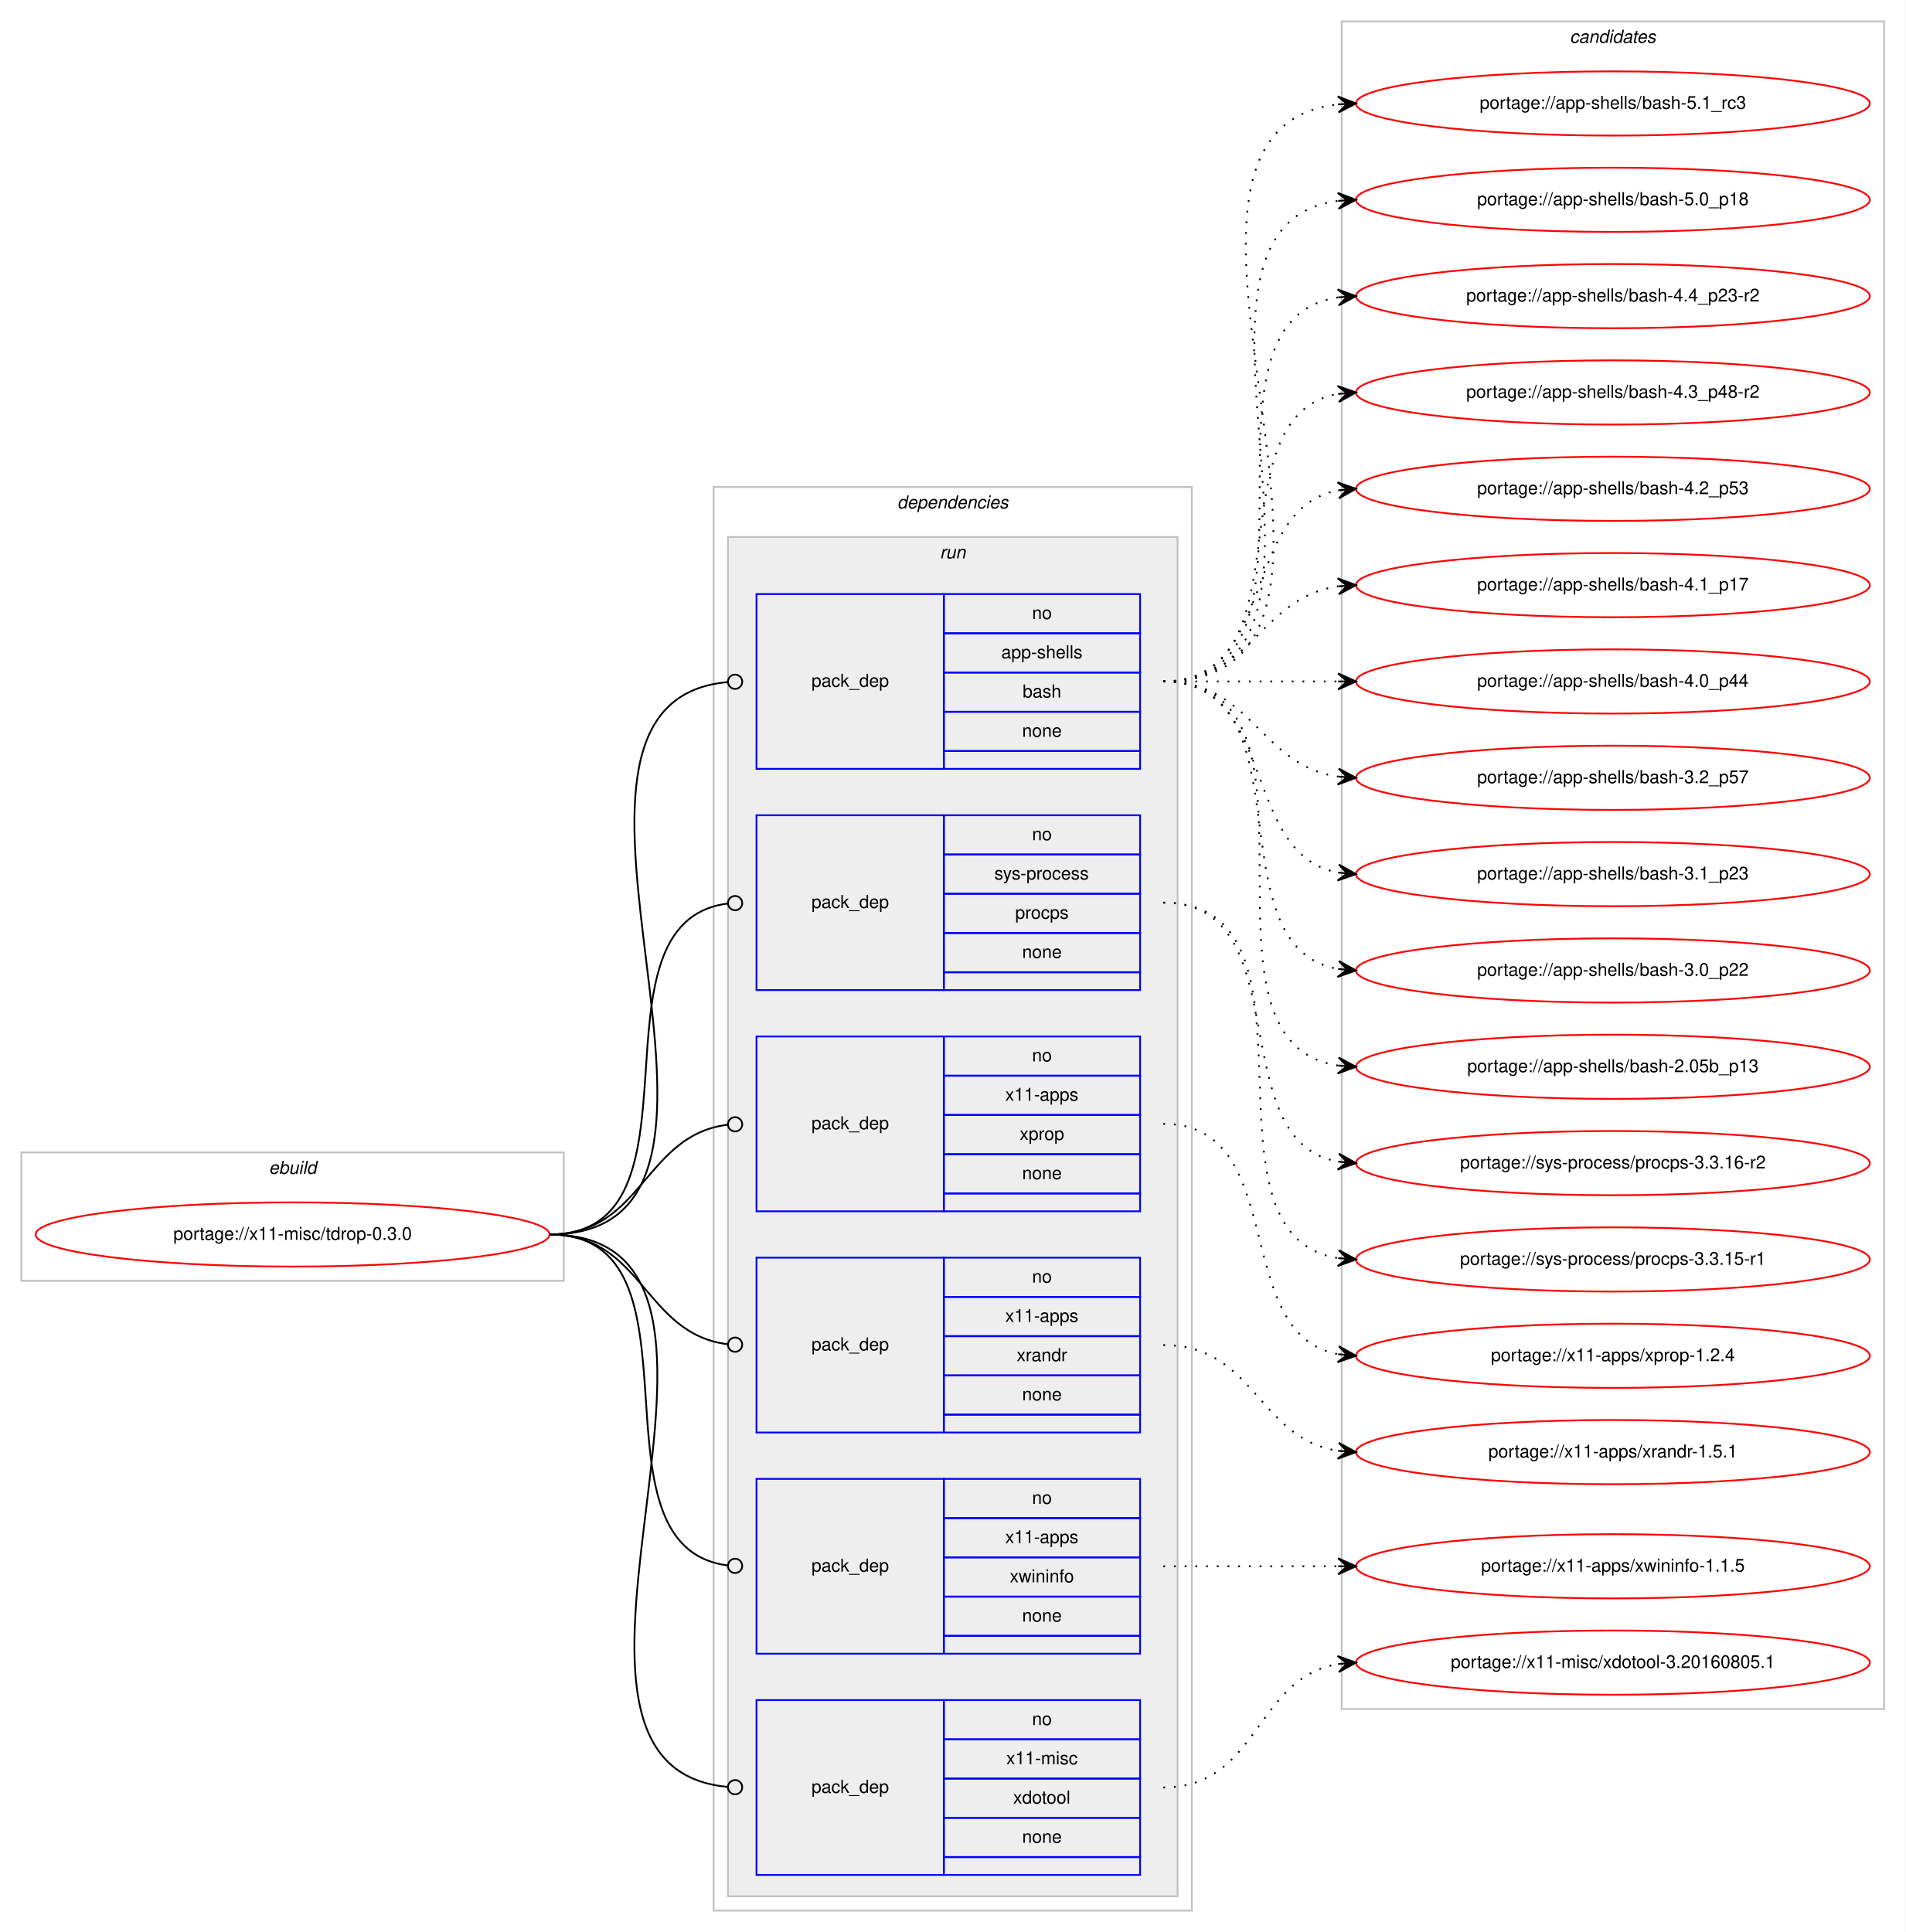
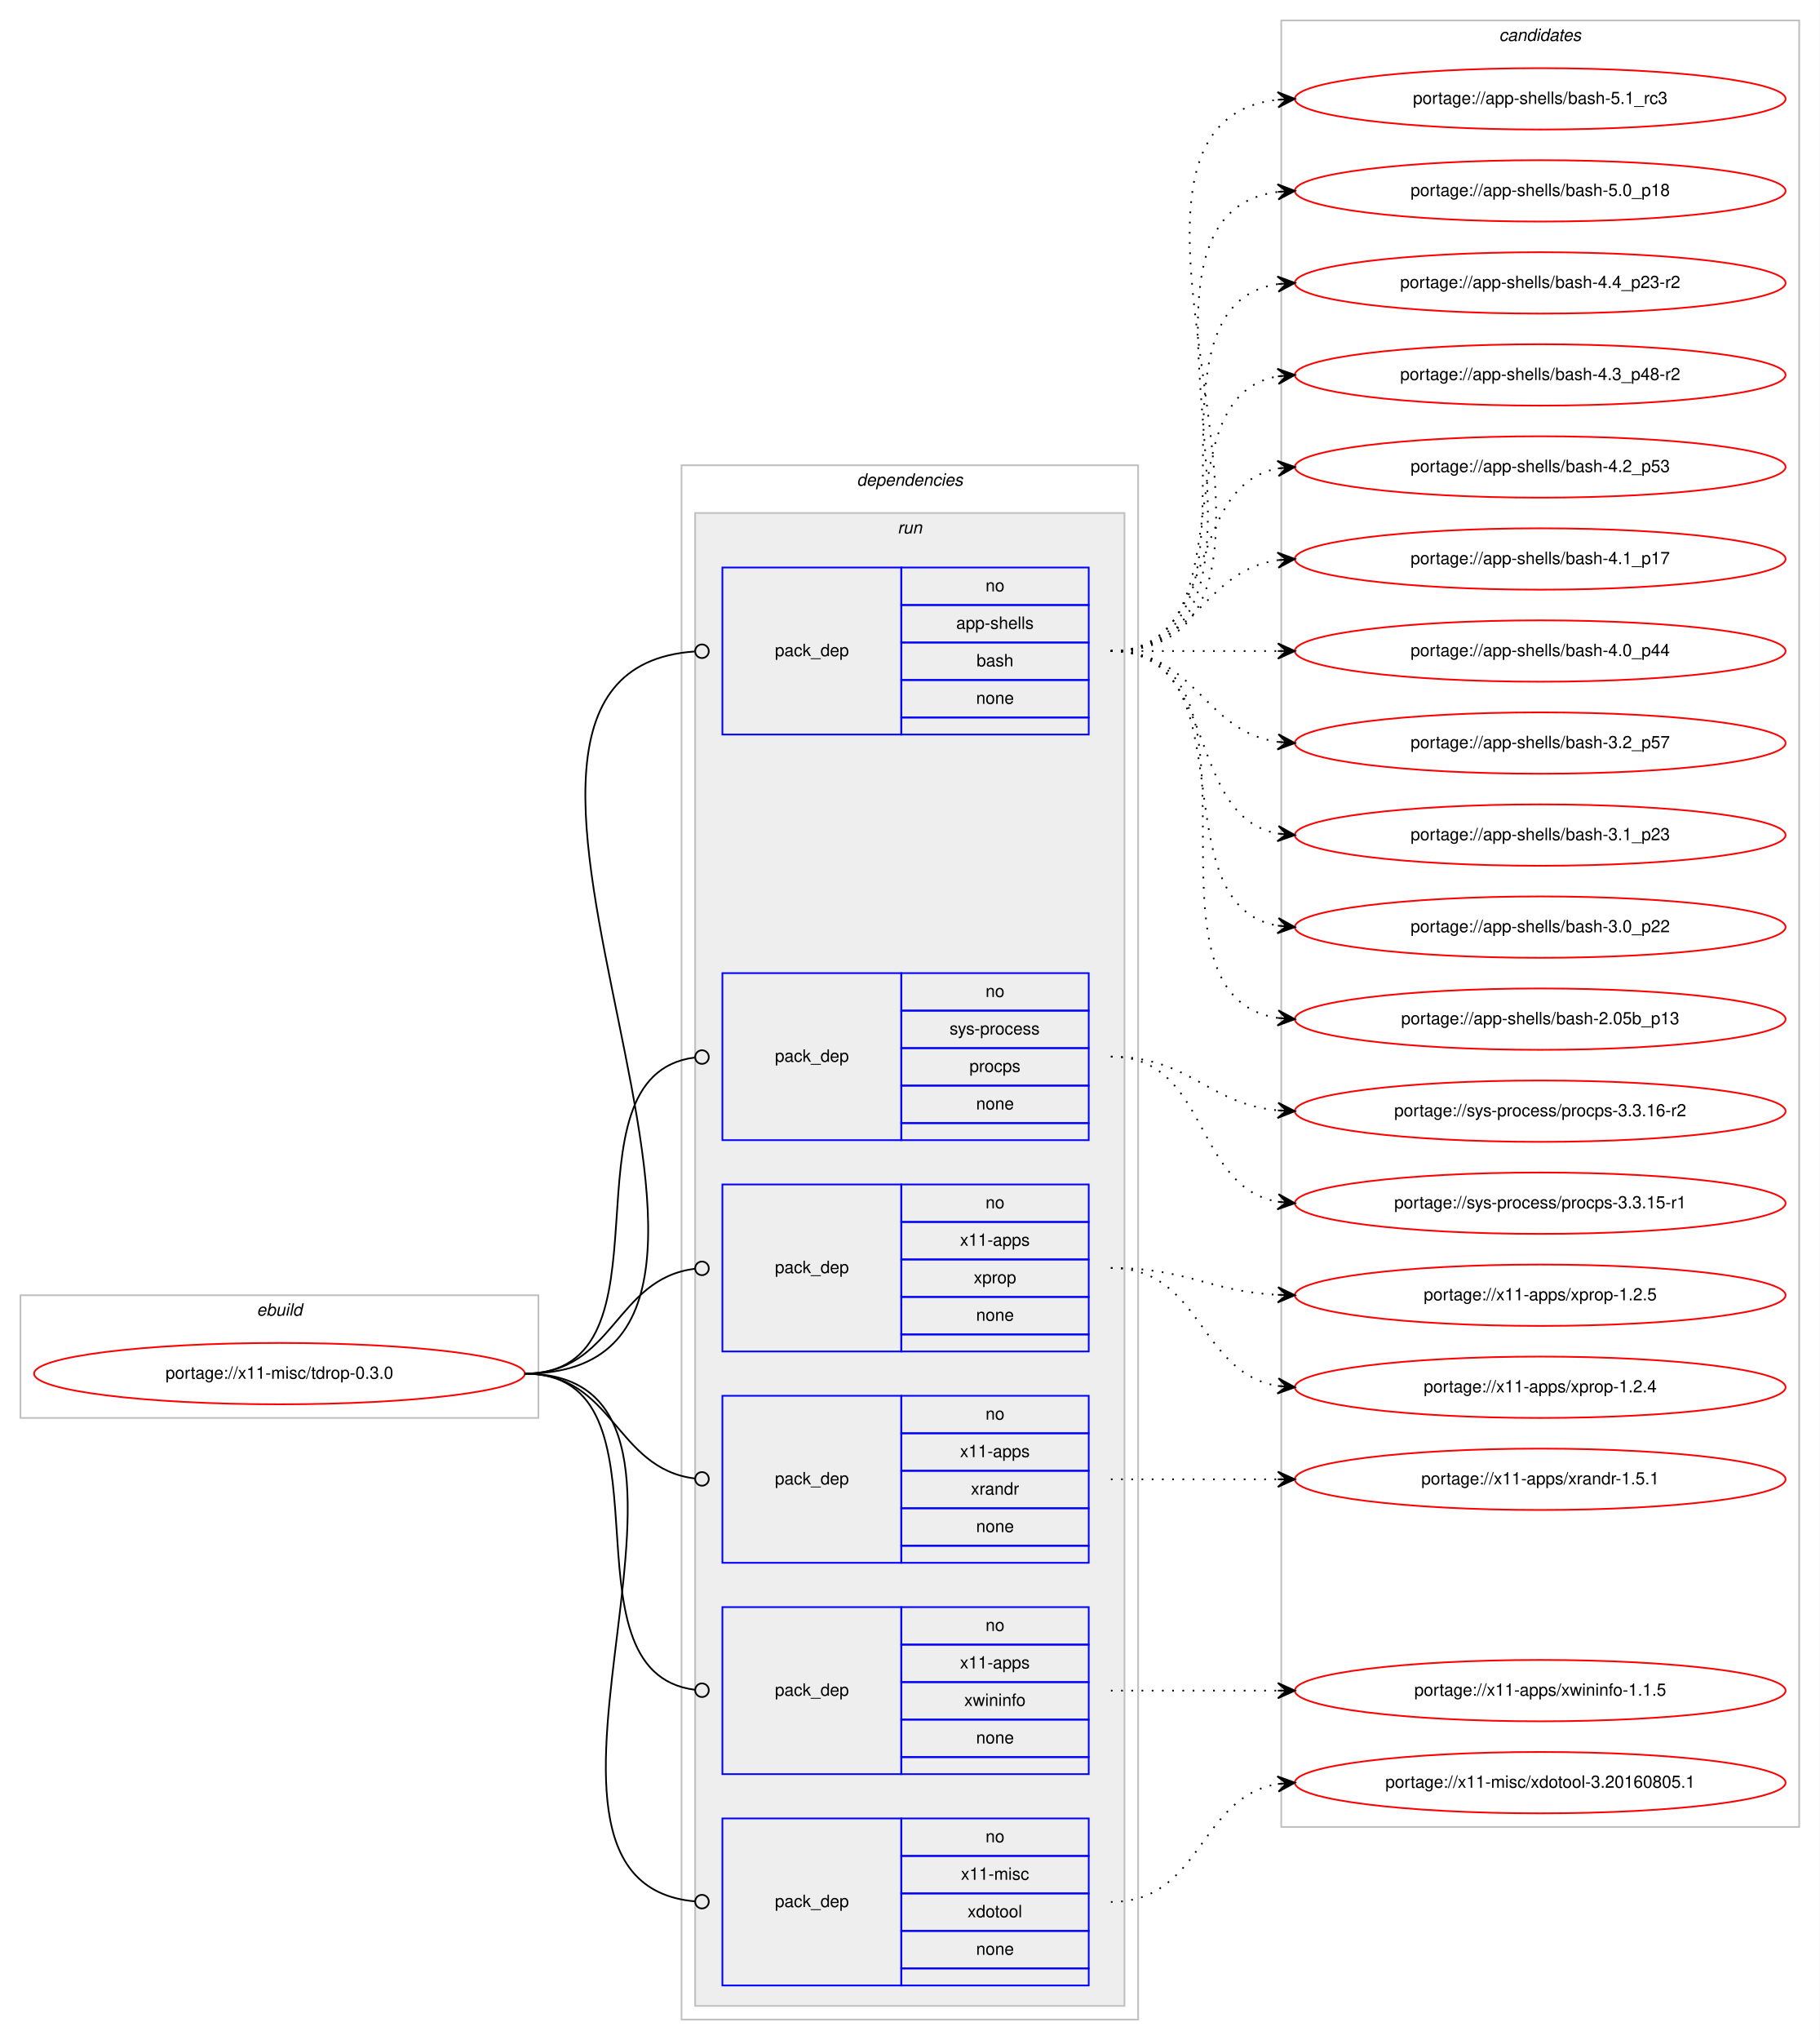
- <svg xmlns="http://www.w3.org/2000/svg" xmlns:xlink="http://www.w3.org/1999/xlink" width="1068pt" height="1083pt" viewBox="0.00 0.00 1068.00 1083.00">
-   <g id="graph0" class="graph" transform="scale(1 1) rotate(0) translate(4 1079)">
-     <polygon fill="#ffffff" stroke="transparent" points="-4,4 -4,-1079 1064,-1079 1064,4 -4,4" />
+ <svg xmlns="http://www.w3.org/2000/svg" xmlns:xlink="http://www.w3.org/1999/xlink" width="1068pt" height="1197pt" viewBox="0.00 0.00 1068.00 1197.00">
+   <g id="graph0" class="graph" transform="scale(1 1) rotate(0) translate(4 1193)">
+     <polygon fill="#ffffff" stroke="transparent" points="-4,4 -4,-1193 1064,-1193 1064,4 -4,4" />
    <g id="clust1" class="cluster">
      <polygon fill="none" stroke="#c0c0c0" points="8,-361 8,-433 312,-433 312,-361 8,-361" />
      <text text-anchor="start" x="146.663" y="-421" font-family="Helvetica,sans-Serif" font-style="italic" font-size="10.00" fill="#000000">ebuild</text>
    </g>
    <g id="clust2" class="cluster">
-       <polygon fill="none" stroke="#c0c0c0" points="396,-8 396,-806 664,-806 664,-8 396,-8" />
-       <text text-anchor="start" x="498.875" y="-794" font-family="Helvetica,sans-Serif" font-style="italic" font-size="10.00" fill="#000000">dependencies</text>
+       <polygon fill="none" stroke="#c0c0c0" points="396,-8 396,-920 664,-920 664,-8 396,-8" />
+       <text text-anchor="start" x="498.875" y="-908" font-family="Helvetica,sans-Serif" font-style="italic" font-size="10.00" fill="#000000">dependencies</text>
    </g>
    <g id="clust5" class="cluster">
-       <polygon fill="#eeeeee" stroke="#c0c0c0" points="404,-16 404,-778 656,-778 656,-16 404,-16" />
-       <text text-anchor="start" x="522.777" y="-766" font-family="Helvetica,sans-Serif" font-style="italic" font-size="10.00" fill="#000000">run</text>
+       <polygon fill="#eeeeee" stroke="#c0c0c0" points="404,-16 404,-892 656,-892 656,-16 404,-16" />
+       <text text-anchor="start" x="522.777" y="-880" font-family="Helvetica,sans-Serif" font-style="italic" font-size="10.00" fill="#000000">run</text>
    </g>
    <g id="clust12" class="cluster">
-       <polygon fill="none" stroke="#c0c0c0" points="748,-121 748,-1067 1052,-1067 1052,-121 748,-121" />
-       <text text-anchor="start" x="875.824" y="-1055" font-family="Helvetica,sans-Serif" font-style="italic" font-size="10.00" fill="#000000">candidates</text>
+       <polygon fill="none" stroke="#c0c0c0" points="748,-121 748,-1181 1052,-1181 1052,-121 748,-121" />
+       <text text-anchor="start" x="875.824" y="-1169" font-family="Helvetica,sans-Serif" font-style="italic" font-size="10.00" fill="#000000">candidates</text>
    </g>
    <g id="node1" class="node">
      <g id="a_node1">
        <a xlink:href="../x11-misc/tdrop-0.3.0.svg" xlink:title="portage://x11-misc/tdrop-0.3.0">
          <ellipse fill="none" stroke="#ff0000" cx="160" cy="-387" rx="144" ry="18" />
          <text text-anchor="middle" x="160" y="-384" font-family="Helvetica,sans-Serif" font-size="10.00" fill="#000000">portage://x11-misc/tdrop-0.3.0</text>
        </a>
      </g>
    </g>
    <g id="node2" class="node">
-       <polygon fill="none" stroke="#0000ff" points="420,-648 420,-746 525,-746 525,-648 420,-648" />
-       <text text-anchor="start" x="450.823" y="-694" font-family="Helvetica,sans-Serif" font-size="10.00" fill="#000000">pack_dep</text>
-       <polygon fill="none" stroke="#0000ff" points="525,-724 525,-746 635,-746 635,-724 525,-724" />
-       <text text-anchor="start" x="574.441" y="-732" font-family="Helvetica,sans-Serif" font-size="10.00" fill="#000000">no</text>
-       <polygon fill="none" stroke="#0000ff" points="525,-702 525,-724 635,-724 635,-702 525,-702" />
-       <text text-anchor="start" x="557.219" y="-710" font-family="Helvetica,sans-Serif" font-size="10.00" fill="#000000">app-shells</text>
-       <polygon fill="none" stroke="#0000ff" points="525,-680 525,-702 635,-702 635,-680 525,-680" />
-       <text text-anchor="start" x="569.162" y="-688" font-family="Helvetica,sans-Serif" font-size="10.00" fill="#000000">bash</text>
-       <polygon fill="none" stroke="#0000ff" points="525,-658 525,-680 635,-680 635,-658 525,-658" />
-       <text text-anchor="start" x="568.882" y="-666" font-family="Helvetica,sans-Serif" font-size="10.00" fill="#000000">none</text>
-       <polygon fill="none" stroke="#0000ff" points="525,-648 525,-658 635,-658 635,-648 525,-648" />
+       <polygon fill="none" stroke="#0000ff" points="420,-762 420,-860 525,-860 525,-762 420,-762" />
+       <text text-anchor="start" x="450.823" y="-808" font-family="Helvetica,sans-Serif" font-size="10.00" fill="#000000">pack_dep</text>
+       <polygon fill="none" stroke="#0000ff" points="525,-838 525,-860 635,-860 635,-838 525,-838" />
+       <text text-anchor="start" x="574.441" y="-846" font-family="Helvetica,sans-Serif" font-size="10.00" fill="#000000">no</text>
+       <polygon fill="none" stroke="#0000ff" points="525,-816 525,-838 635,-838 635,-816 525,-816" />
+       <text text-anchor="start" x="557.219" y="-824" font-family="Helvetica,sans-Serif" font-size="10.00" fill="#000000">app-shells</text>
+       <polygon fill="none" stroke="#0000ff" points="525,-794 525,-816 635,-816 635,-794 525,-794" />
+       <text text-anchor="start" x="569.162" y="-802" font-family="Helvetica,sans-Serif" font-size="10.00" fill="#000000">bash</text>
+       <polygon fill="none" stroke="#0000ff" points="525,-772 525,-794 635,-794 635,-772 525,-772" />
+       <text text-anchor="start" x="568.882" y="-780" font-family="Helvetica,sans-Serif" font-size="10.00" fill="#000000">none</text>
+       <polygon fill="none" stroke="#0000ff" points="525,-762 525,-772 635,-772 635,-762 525,-762" />
    </g>
    <g id="edge1" class="edge">
-       <path fill="none" stroke="#000000" d="M304,-387C447.05,-387 273.154,-685.009 403.824,-696.65" />
-       <ellipse fill="none" stroke="#000000" cx="408.004" cy="-696.829" rx="4" ry="4" />
+       <path fill="none" stroke="#000000" d="M304,-387C495.613,-387 225.667,-798.669 403.757,-810.73" />
+       <ellipse fill="none" stroke="#000000" cx="408.002" cy="-810.869" rx="4" ry="4" />
    </g>
    <g id="node3" class="node">
      <polygon fill="none" stroke="#0000ff" points="420,-524 420,-622 525,-622 525,-524 420,-524" />
      <text text-anchor="start" x="450.823" y="-570" font-family="Helvetica,sans-Serif" font-size="10.00" fill="#000000">pack_dep</text>
      <polygon fill="none" stroke="#0000ff" points="525,-600 525,-622 635,-622 635,-600 525,-600" />
      <text text-anchor="start" x="574.441" y="-608" font-family="Helvetica,sans-Serif" font-size="10.00" fill="#000000">no</text>
      <polygon fill="none" stroke="#0000ff" points="525,-578 525,-600 635,-600 635,-578 525,-578" />
      <text text-anchor="start" x="553.332" y="-586" font-family="Helvetica,sans-Serif" font-size="10.00" fill="#000000">sys-process</text>
      <polygon fill="none" stroke="#0000ff" points="525,-556 525,-578 635,-578 635,-556 525,-556" />
      <text text-anchor="start" x="564.997" y="-564" font-family="Helvetica,sans-Serif" font-size="10.00" fill="#000000">procps</text>
      <polygon fill="none" stroke="#0000ff" points="525,-534 525,-556 635,-556 635,-534 525,-534" />
      <text text-anchor="start" x="568.882" y="-542" font-family="Helvetica,sans-Serif" font-size="10.00" fill="#000000">none</text>
      <polygon fill="none" stroke="#0000ff" points="525,-524 525,-534 635,-534 635,-524 525,-524" />
    </g>
    <g id="edge2" class="edge">
      <path fill="none" stroke="#000000" d="M304,-387C396.698,-387 321.281,-561.909 403.8,-572.499" />
      <ellipse fill="none" stroke="#000000" cx="408.007" cy="-572.756" rx="4" ry="4" />
    </g>
    <g id="node4" class="node">
      <polygon fill="none" stroke="#0000ff" points="420,-400 420,-498 525,-498 525,-400 420,-400" />
      <text text-anchor="start" x="450.823" y="-446" font-family="Helvetica,sans-Serif" font-size="10.00" fill="#000000">pack_dep</text>
      <polygon fill="none" stroke="#0000ff" points="525,-476 525,-498 635,-498 635,-476 525,-476" />
      <text text-anchor="start" x="574.441" y="-484" font-family="Helvetica,sans-Serif" font-size="10.00" fill="#000000">no</text>
      <polygon fill="none" stroke="#0000ff" points="525,-454 525,-476 635,-476 635,-454 525,-454" />
      <text text-anchor="start" x="559.438" y="-462" font-family="Helvetica,sans-Serif" font-size="10.00" fill="#000000">x11-apps</text>
      <polygon fill="none" stroke="#0000ff" points="525,-432 525,-454 635,-454 635,-432 525,-432" />
      <text text-anchor="start" x="567.497" y="-440" font-family="Helvetica,sans-Serif" font-size="10.00" fill="#000000">xprop</text>
      <polygon fill="none" stroke="#0000ff" points="525,-410 525,-432 635,-432 635,-410 525,-410" />
      <text text-anchor="start" x="568.882" y="-418" font-family="Helvetica,sans-Serif" font-size="10.00" fill="#000000">none</text>
      <polygon fill="none" stroke="#0000ff" points="525,-400 525,-410 635,-410 635,-400 525,-400" />
    </g>
    <g id="edge3" class="edge">
      <path fill="none" stroke="#000000" d="M304,-387C356.537,-387 356.777,-442.863 404.002,-448.537" />
      <ellipse fill="none" stroke="#000000" cx="408.007" cy="-448.769" rx="4" ry="4" />
    </g>
    <g id="node5" class="node">
      <polygon fill="none" stroke="#0000ff" points="420,-276 420,-374 525,-374 525,-276 420,-276" />
      <text text-anchor="start" x="450.823" y="-322" font-family="Helvetica,sans-Serif" font-size="10.00" fill="#000000">pack_dep</text>
      <polygon fill="none" stroke="#0000ff" points="525,-352 525,-374 635,-374 635,-352 525,-352" />
      <text text-anchor="start" x="574.441" y="-360" font-family="Helvetica,sans-Serif" font-size="10.00" fill="#000000">no</text>
      <polygon fill="none" stroke="#0000ff" points="525,-330 525,-352 635,-352 635,-330 525,-330" />
      <text text-anchor="start" x="559.438" y="-338" font-family="Helvetica,sans-Serif" font-size="10.00" fill="#000000">x11-apps</text>
      <polygon fill="none" stroke="#0000ff" points="525,-308 525,-330 635,-330 635,-308 525,-308" />
      <text text-anchor="start" x="565.832" y="-316" font-family="Helvetica,sans-Serif" font-size="10.00" fill="#000000">xrandr</text>
      <polygon fill="none" stroke="#0000ff" points="525,-286 525,-308 635,-308 635,-286 525,-286" />
      <text text-anchor="start" x="568.882" y="-294" font-family="Helvetica,sans-Serif" font-size="10.00" fill="#000000">none</text>
      <polygon fill="none" stroke="#0000ff" points="525,-276 525,-286 635,-286 635,-276 525,-276" />
    </g>
    <g id="edge4" class="edge">
      <path fill="none" stroke="#000000" d="M304,-387C356.537,-387 356.777,-331.137 404.002,-325.463" />
      <ellipse fill="none" stroke="#000000" cx="408.007" cy="-325.231" rx="4" ry="4" />
    </g>
    <g id="node6" class="node">
      <polygon fill="none" stroke="#0000ff" points="420,-152 420,-250 525,-250 525,-152 420,-152" />
      <text text-anchor="start" x="450.823" y="-198" font-family="Helvetica,sans-Serif" font-size="10.00" fill="#000000">pack_dep</text>
      <polygon fill="none" stroke="#0000ff" points="525,-228 525,-250 635,-250 635,-228 525,-228" />
      <text text-anchor="start" x="574.441" y="-236" font-family="Helvetica,sans-Serif" font-size="10.00" fill="#000000">no</text>
      <polygon fill="none" stroke="#0000ff" points="525,-206 525,-228 635,-228 635,-206 525,-206" />
      <text text-anchor="start" x="559.438" y="-214" font-family="Helvetica,sans-Serif" font-size="10.00" fill="#000000">x11-apps</text>
      <polygon fill="none" stroke="#0000ff" points="525,-184 525,-206 635,-206 635,-184 525,-184" />
      <text text-anchor="start" x="561.943" y="-192" font-family="Helvetica,sans-Serif" font-size="10.00" fill="#000000">xwininfo</text>
      <polygon fill="none" stroke="#0000ff" points="525,-162 525,-184 635,-184 635,-162 525,-162" />
      <text text-anchor="start" x="568.882" y="-170" font-family="Helvetica,sans-Serif" font-size="10.00" fill="#000000">none</text>
      <polygon fill="none" stroke="#0000ff" points="525,-152 525,-162 635,-162 635,-152 525,-152" />
    </g>
    <g id="edge5" class="edge">
      <path fill="none" stroke="#000000" d="M304,-387C396.698,-387 321.281,-212.091 403.8,-201.501" />
      <ellipse fill="none" stroke="#000000" cx="408.007" cy="-201.244" rx="4" ry="4" />
    </g>
    <g id="node7" class="node">
      <polygon fill="none" stroke="#0000ff" points="420,-28 420,-126 525,-126 525,-28 420,-28" />
      <text text-anchor="start" x="450.823" y="-74" font-family="Helvetica,sans-Serif" font-size="10.00" fill="#000000">pack_dep</text>
      <polygon fill="none" stroke="#0000ff" points="525,-104 525,-126 635,-126 635,-104 525,-104" />
      <text text-anchor="start" x="574.441" y="-112" font-family="Helvetica,sans-Serif" font-size="10.00" fill="#000000">no</text>
      <polygon fill="none" stroke="#0000ff" points="525,-82 525,-104 635,-104 635,-82 525,-82" />
      <text text-anchor="start" x="560.003" y="-90" font-family="Helvetica,sans-Serif" font-size="10.00" fill="#000000">x11-misc</text>
      <polygon fill="none" stroke="#0000ff" points="525,-60 525,-82 635,-82 635,-60 525,-60" />
      <text text-anchor="start" x="563.883" y="-68" font-family="Helvetica,sans-Serif" font-size="10.00" fill="#000000">xdotool</text>
      <polygon fill="none" stroke="#0000ff" points="525,-38 525,-60 635,-60 635,-38 525,-38" />
      <text text-anchor="start" x="568.882" y="-46" font-family="Helvetica,sans-Serif" font-size="10.00" fill="#000000">none</text>
      <polygon fill="none" stroke="#0000ff" points="525,-28 525,-38 635,-38 635,-28 525,-28" />
    </g>
    <g id="edge6" class="edge">
      <path fill="none" stroke="#000000" d="M304,-387C447.05,-387 273.154,-88.991 403.824,-77.35" />
      <ellipse fill="none" stroke="#000000" cx="408.004" cy="-77.171" rx="4" ry="4" />
    </g>
    <g id="node8" class="node">
      <g id="a_node8">
        <a xlink:href="../app-shells/bash-5.1_rc3.svg" xlink:title="portage://app-shells/bash-5.1_rc3">
-           <ellipse fill="none" stroke="#ff0000" cx="900" cy="-1021" rx="144" ry="18" />
-           <text text-anchor="middle" x="900" y="-1018" font-family="Helvetica,sans-Serif" font-size="10.00" fill="#000000">portage://app-shells/bash-5.1_rc3</text>
+           <ellipse fill="none" stroke="#ff0000" cx="900" cy="-1135" rx="144" ry="18" />
+           <text text-anchor="middle" x="900" y="-1132" font-family="Helvetica,sans-Serif" font-size="10.00" fill="#000000">portage://app-shells/bash-5.1_rc3</text>
        </a>
      </g>
    </g>
    <g id="edge7" class="edge">
-       <path fill="none" stroke="#000000" stroke-dasharray="1,5" d="M648,-697C796.232,-697 613.188,-1005.99 745.891,-1020.474" />
-       <polygon fill="#000000" stroke="#000000" points="756,-1021 745.78,-1024.975 751.007,-1020.74 746.014,-1020.481 746.014,-1020.481 746.014,-1020.481 751.007,-1020.74 746.247,-1015.987 756,-1021 756,-1021" />
+       <path fill="none" stroke="#000000" stroke-dasharray="1,5" d="M648,-811C796.232,-811 613.188,-1119.991 745.891,-1134.474" />
+       <polygon fill="#000000" stroke="#000000" points="756,-1135 745.78,-1138.975 751.007,-1134.74 746.014,-1134.481 746.014,-1134.481 746.014,-1134.481 751.007,-1134.74 746.247,-1129.987 756,-1135 756,-1135" />
    </g>
    <g id="node9" class="node">
      <g id="a_node9">
        <a xlink:href="../app-shells/bash-5.0_p18.svg" xlink:title="portage://app-shells/bash-5.0_p18">
-           <ellipse fill="none" stroke="#ff0000" cx="900" cy="-967" rx="144" ry="18" />
-           <text text-anchor="middle" x="900" y="-964" font-family="Helvetica,sans-Serif" font-size="10.00" fill="#000000">portage://app-shells/bash-5.0_p18</text>
+           <ellipse fill="none" stroke="#ff0000" cx="900" cy="-1081" rx="144" ry="18" />
+           <text text-anchor="middle" x="900" y="-1078" font-family="Helvetica,sans-Serif" font-size="10.00" fill="#000000">portage://app-shells/bash-5.0_p18</text>
        </a>
      </g>
    </g>
    <g id="edge8" class="edge">
-       <path fill="none" stroke="#000000" stroke-dasharray="1,5" d="M648,-697C773.71,-697 634.777,-952.436 746.014,-966.405" />
-       <polygon fill="#000000" stroke="#000000" points="756,-967 745.75,-970.898 751.009,-966.703 746.018,-966.405 746.018,-966.405 746.018,-966.405 751.009,-966.703 746.285,-961.913 756,-967 756,-967" />
+       <path fill="none" stroke="#000000" stroke-dasharray="1,5" d="M648,-811C773.71,-811 634.777,-1066.436 746.014,-1080.405" />
+       <polygon fill="#000000" stroke="#000000" points="756,-1081 745.75,-1084.898 751.009,-1080.703 746.018,-1080.406 746.018,-1080.406 746.018,-1080.406 751.009,-1080.703 746.285,-1075.914 756,-1081 756,-1081" />
    </g>
    <g id="node10" class="node">
      <g id="a_node10">
        <a xlink:href="../app-shells/bash-4.4_p23-r2.svg" xlink:title="portage://app-shells/bash-4.4_p23-r2">
-           <ellipse fill="none" stroke="#ff0000" cx="900" cy="-913" rx="144" ry="18" />
-           <text text-anchor="middle" x="900" y="-910" font-family="Helvetica,sans-Serif" font-size="10.00" fill="#000000">portage://app-shells/bash-4.4_p23-r2</text>
+           <ellipse fill="none" stroke="#ff0000" cx="900" cy="-1027" rx="144" ry="18" />
+           <text text-anchor="middle" x="900" y="-1024" font-family="Helvetica,sans-Serif" font-size="10.00" fill="#000000">portage://app-shells/bash-4.4_p23-r2</text>
        </a>
      </g>
    </g>
    <g id="edge9" class="edge">
-       <path fill="none" stroke="#000000" stroke-dasharray="1,5" d="M648,-697C751.768,-697 655.516,-898.894 746.001,-912.301" />
-       <polygon fill="#000000" stroke="#000000" points="756,-913 745.711,-916.792 751.012,-912.652 746.024,-912.303 746.024,-912.303 746.024,-912.303 751.012,-912.652 746.338,-907.814 756,-913 756,-913" />
+       <path fill="none" stroke="#000000" stroke-dasharray="1,5" d="M648,-811C751.768,-811 655.516,-1012.894 746.001,-1026.301" />
+       <polygon fill="#000000" stroke="#000000" points="756,-1027 745.711,-1030.792 751.012,-1026.651 746.024,-1026.303 746.024,-1026.303 746.024,-1026.303 751.012,-1026.651 746.338,-1021.814 756,-1027 756,-1027" />
    </g>
    <g id="node11" class="node">
      <g id="a_node11">
        <a xlink:href="../app-shells/bash-4.3_p48-r2.svg" xlink:title="portage://app-shells/bash-4.3_p48-r2">
-           <ellipse fill="none" stroke="#ff0000" cx="900" cy="-859" rx="144" ry="18" />
-           <text text-anchor="middle" x="900" y="-856" font-family="Helvetica,sans-Serif" font-size="10.00" fill="#000000">portage://app-shells/bash-4.3_p48-r2</text>
+           <ellipse fill="none" stroke="#ff0000" cx="900" cy="-973" rx="144" ry="18" />
+           <text text-anchor="middle" x="900" y="-970" font-family="Helvetica,sans-Serif" font-size="10.00" fill="#000000">portage://app-shells/bash-4.3_p48-r2</text>
        </a>
      </g>
    </g>
    <g id="edge10" class="edge">
-       <path fill="none" stroke="#000000" stroke-dasharray="1,5" d="M648,-697C730.815,-697 674.779,-845.377 745.661,-858.128" />
-       <polygon fill="#000000" stroke="#000000" points="756,-859 745.657,-862.644 751.018,-858.58 746.035,-858.16 746.035,-858.16 746.035,-858.16 751.018,-858.58 746.413,-853.676 756,-859 756,-859" />
+       <path fill="none" stroke="#000000" stroke-dasharray="1,5" d="M648,-811C730.815,-811 674.779,-959.377 745.661,-972.128" />
+       <polygon fill="#000000" stroke="#000000" points="756,-973 745.657,-976.644 751.018,-972.58 746.035,-972.16 746.035,-972.16 746.035,-972.16 751.018,-972.58 746.413,-967.676 756,-973 756,-973" />
    </g>
    <g id="node12" class="node">
      <g id="a_node12">
        <a xlink:href="../app-shells/bash-4.2_p53.svg" xlink:title="portage://app-shells/bash-4.2_p53">
-           <ellipse fill="none" stroke="#ff0000" cx="900" cy="-805" rx="144" ry="18" />
-           <text text-anchor="middle" x="900" y="-802" font-family="Helvetica,sans-Serif" font-size="10.00" fill="#000000">portage://app-shells/bash-4.2_p53</text>
+           <ellipse fill="none" stroke="#ff0000" cx="900" cy="-919" rx="144" ry="18" />
+           <text text-anchor="middle" x="900" y="-916" font-family="Helvetica,sans-Serif" font-size="10.00" fill="#000000">portage://app-shells/bash-4.2_p53</text>
        </a>
      </g>
    </g>
    <g id="edge11" class="edge">
-       <path fill="none" stroke="#000000" stroke-dasharray="1,5" d="M648,-697C712.303,-697 690.78,-793.91 746.031,-804.131" />
-       <polygon fill="#000000" stroke="#000000" points="756,-805 745.647,-808.614 751.019,-804.566 746.038,-804.131 746.038,-804.131 746.038,-804.131 751.019,-804.566 746.429,-799.648 756,-805 756,-805" />
+       <path fill="none" stroke="#000000" stroke-dasharray="1,5" d="M648,-811C712.303,-811 690.78,-907.91 746.031,-918.131" />
+       <polygon fill="#000000" stroke="#000000" points="756,-919 745.647,-922.614 751.019,-918.566 746.038,-918.131 746.038,-918.131 746.038,-918.131 751.019,-918.566 746.429,-913.648 756,-919 756,-919" />
    </g>
    <g id="node13" class="node">
      <g id="a_node13">
        <a xlink:href="../app-shells/bash-4.1_p17.svg" xlink:title="portage://app-shells/bash-4.1_p17">
-           <ellipse fill="none" stroke="#ff0000" cx="900" cy="-751" rx="144" ry="18" />
-           <text text-anchor="middle" x="900" y="-748" font-family="Helvetica,sans-Serif" font-size="10.00" fill="#000000">portage://app-shells/bash-4.1_p17</text>
+           <ellipse fill="none" stroke="#ff0000" cx="900" cy="-865" rx="144" ry="18" />
+           <text text-anchor="middle" x="900" y="-862" font-family="Helvetica,sans-Serif" font-size="10.00" fill="#000000">portage://app-shells/bash-4.1_p17</text>
        </a>
      </g>
    </g>
    <g id="edge12" class="edge">
-       <path fill="none" stroke="#000000" stroke-dasharray="1,5" d="M648,-697C698.102,-697 702.012,-744.066 745.979,-750.317" />
-       <polygon fill="#000000" stroke="#000000" points="756,-751 745.717,-754.81 751.012,-750.66 746.023,-750.32 746.023,-750.32 746.023,-750.32 751.012,-750.66 746.329,-745.831 756,-751 756,-751" />
+       <path fill="none" stroke="#000000" stroke-dasharray="1,5" d="M648,-811C698.102,-811 702.012,-858.066 745.979,-864.317" />
+       <polygon fill="#000000" stroke="#000000" points="756,-865 745.717,-868.81 751.012,-864.66 746.023,-864.32 746.023,-864.32 746.023,-864.32 751.012,-864.66 746.329,-859.831 756,-865 756,-865" />
    </g>
    <g id="node14" class="node">
      <g id="a_node14">
        <a xlink:href="../app-shells/bash-4.0_p44.svg" xlink:title="portage://app-shells/bash-4.0_p44">
-           <ellipse fill="none" stroke="#ff0000" cx="900" cy="-697" rx="144" ry="18" />
-           <text text-anchor="middle" x="900" y="-694" font-family="Helvetica,sans-Serif" font-size="10.00" fill="#000000">portage://app-shells/bash-4.0_p44</text>
+           <ellipse fill="none" stroke="#ff0000" cx="900" cy="-811" rx="144" ry="18" />
+           <text text-anchor="middle" x="900" y="-808" font-family="Helvetica,sans-Serif" font-size="10.00" fill="#000000">portage://app-shells/bash-4.0_p44</text>
        </a>
      </g>
    </g>
    <g id="edge13" class="edge">
-       <path fill="none" stroke="#000000" stroke-dasharray="1,5" d="M648,-697C692.438,-697 706.02,-697 745.878,-697" />
-       <polygon fill="#000000" stroke="#000000" points="756,-697 746,-701.5 751,-697 746,-697 746,-697 746,-697 751,-697 746,-692.5 756,-697 756,-697" />
+       <path fill="none" stroke="#000000" stroke-dasharray="1,5" d="M648,-811C692.438,-811 706.02,-811 745.878,-811" />
+       <polygon fill="#000000" stroke="#000000" points="756,-811 746,-815.5 751,-811 746,-811 746,-811 746,-811 751,-811 746,-806.5 756,-811 756,-811" />
    </g>
    <g id="node15" class="node">
      <g id="a_node15">
        <a xlink:href="../app-shells/bash-3.2_p57.svg" xlink:title="portage://app-shells/bash-3.2_p57">
-           <ellipse fill="none" stroke="#ff0000" cx="900" cy="-643" rx="144" ry="18" />
-           <text text-anchor="middle" x="900" y="-640" font-family="Helvetica,sans-Serif" font-size="10.00" fill="#000000">portage://app-shells/bash-3.2_p57</text>
+           <ellipse fill="none" stroke="#ff0000" cx="900" cy="-757" rx="144" ry="18" />
+           <text text-anchor="middle" x="900" y="-754" font-family="Helvetica,sans-Serif" font-size="10.00" fill="#000000">portage://app-shells/bash-3.2_p57</text>
        </a>
      </g>
    </g>
    <g id="edge14" class="edge">
-       <path fill="none" stroke="#000000" stroke-dasharray="1,5" d="M648,-697C698.102,-697 702.012,-649.934 745.979,-643.683" />
-       <polygon fill="#000000" stroke="#000000" points="756,-643 746.329,-648.169 751.012,-643.34 746.023,-643.68 746.023,-643.68 746.023,-643.68 751.012,-643.34 745.717,-639.19 756,-643 756,-643" />
+       <path fill="none" stroke="#000000" stroke-dasharray="1,5" d="M648,-811C698.102,-811 702.012,-763.934 745.979,-757.683" />
+       <polygon fill="#000000" stroke="#000000" points="756,-757 746.329,-762.169 751.012,-757.34 746.023,-757.68 746.023,-757.68 746.023,-757.68 751.012,-757.34 745.717,-753.19 756,-757 756,-757" />
    </g>
    <g id="node16" class="node">
      <g id="a_node16">
        <a xlink:href="../app-shells/bash-3.1_p23.svg" xlink:title="portage://app-shells/bash-3.1_p23">
-           <ellipse fill="none" stroke="#ff0000" cx="900" cy="-589" rx="144" ry="18" />
-           <text text-anchor="middle" x="900" y="-586" font-family="Helvetica,sans-Serif" font-size="10.00" fill="#000000">portage://app-shells/bash-3.1_p23</text>
+           <ellipse fill="none" stroke="#ff0000" cx="900" cy="-703" rx="144" ry="18" />
+           <text text-anchor="middle" x="900" y="-700" font-family="Helvetica,sans-Serif" font-size="10.00" fill="#000000">portage://app-shells/bash-3.1_p23</text>
        </a>
      </g>
    </g>
    <g id="edge15" class="edge">
-       <path fill="none" stroke="#000000" stroke-dasharray="1,5" d="M648,-697C712.303,-697 690.78,-600.09 746.031,-589.869" />
-       <polygon fill="#000000" stroke="#000000" points="756,-589 746.429,-594.352 751.019,-589.434 746.038,-589.869 746.038,-589.869 746.038,-589.869 751.019,-589.434 745.647,-585.386 756,-589 756,-589" />
+       <path fill="none" stroke="#000000" stroke-dasharray="1,5" d="M648,-811C712.303,-811 690.78,-714.09 746.031,-703.869" />
+       <polygon fill="#000000" stroke="#000000" points="756,-703 746.429,-708.352 751.019,-703.434 746.038,-703.869 746.038,-703.869 746.038,-703.869 751.019,-703.434 745.647,-699.386 756,-703 756,-703" />
    </g>
    <g id="node17" class="node">
      <g id="a_node17">
        <a xlink:href="../app-shells/bash-3.0_p22.svg" xlink:title="portage://app-shells/bash-3.0_p22">
-           <ellipse fill="none" stroke="#ff0000" cx="900" cy="-535" rx="144" ry="18" />
-           <text text-anchor="middle" x="900" y="-532" font-family="Helvetica,sans-Serif" font-size="10.00" fill="#000000">portage://app-shells/bash-3.0_p22</text>
+           <ellipse fill="none" stroke="#ff0000" cx="900" cy="-649" rx="144" ry="18" />
+           <text text-anchor="middle" x="900" y="-646" font-family="Helvetica,sans-Serif" font-size="10.00" fill="#000000">portage://app-shells/bash-3.0_p22</text>
        </a>
      </g>
    </g>
    <g id="edge16" class="edge">
-       <path fill="none" stroke="#000000" stroke-dasharray="1,5" d="M648,-697C730.815,-697 674.779,-548.623 745.661,-535.872" />
-       <polygon fill="#000000" stroke="#000000" points="756,-535 746.413,-540.324 751.018,-535.42 746.035,-535.84 746.035,-535.84 746.035,-535.84 751.018,-535.42 745.657,-531.356 756,-535 756,-535" />
+       <path fill="none" stroke="#000000" stroke-dasharray="1,5" d="M648,-811C730.815,-811 674.779,-662.623 745.661,-649.872" />
+       <polygon fill="#000000" stroke="#000000" points="756,-649 746.413,-654.324 751.018,-649.42 746.035,-649.84 746.035,-649.84 746.035,-649.84 751.018,-649.42 745.657,-645.356 756,-649 756,-649" />
    </g>
    <g id="node18" class="node">
      <g id="a_node18">
        <a xlink:href="../app-shells/bash-2.05b_p13.svg" xlink:title="portage://app-shells/bash-2.05b_p13">
-           <ellipse fill="none" stroke="#ff0000" cx="900" cy="-481" rx="144" ry="18" />
-           <text text-anchor="middle" x="900" y="-478" font-family="Helvetica,sans-Serif" font-size="10.00" fill="#000000">portage://app-shells/bash-2.05b_p13</text>
+           <ellipse fill="none" stroke="#ff0000" cx="900" cy="-595" rx="144" ry="18" />
+           <text text-anchor="middle" x="900" y="-592" font-family="Helvetica,sans-Serif" font-size="10.00" fill="#000000">portage://app-shells/bash-2.05b_p13</text>
        </a>
      </g>
    </g>
    <g id="edge17" class="edge">
-       <path fill="none" stroke="#000000" stroke-dasharray="1,5" d="M648,-697C751.768,-697 655.516,-495.106 746.001,-481.699" />
-       <polygon fill="#000000" stroke="#000000" points="756,-481 746.338,-486.186 751.012,-481.349 746.024,-481.697 746.024,-481.697 746.024,-481.697 751.012,-481.349 745.711,-477.208 756,-481 756,-481" />
+       <path fill="none" stroke="#000000" stroke-dasharray="1,5" d="M648,-811C751.768,-811 655.516,-609.106 746.001,-595.699" />
+       <polygon fill="#000000" stroke="#000000" points="756,-595 746.338,-600.186 751.012,-595.348 746.024,-595.697 746.024,-595.697 746.024,-595.697 751.012,-595.348 745.711,-591.208 756,-595 756,-595" />
    </g>
    <g id="node19" class="node">
      <g id="a_node19">
        <a xlink:href="../sys-process/procps-3.3.16-r2.svg" xlink:title="portage://sys-process/procps-3.3.16-r2">
-           <ellipse fill="none" stroke="#ff0000" cx="900" cy="-427" rx="144" ry="18" />
-           <text text-anchor="middle" x="900" y="-424" font-family="Helvetica,sans-Serif" font-size="10.00" fill="#000000">portage://sys-process/procps-3.3.16-r2</text>
+           <ellipse fill="none" stroke="#ff0000" cx="900" cy="-541" rx="144" ry="18" />
+           <text text-anchor="middle" x="900" y="-538" font-family="Helvetica,sans-Serif" font-size="10.00" fill="#000000">portage://sys-process/procps-3.3.16-r2</text>
        </a>
      </g>
    </g>
    <g id="edge18" class="edge">
-       <path fill="none" stroke="#000000" stroke-dasharray="1,5" d="M648,-573C725.087,-573 679.816,-439.823 745.91,-427.857" />
-       <polygon fill="#000000" stroke="#000000" points="756,-427 746.417,-432.331 751.018,-427.423 746.036,-427.847 746.036,-427.847 746.036,-427.847 751.018,-427.423 745.655,-423.363 756,-427 756,-427" />
+       <path fill="none" stroke="#000000" stroke-dasharray="1,5" d="M648,-573C694.445,-573 704.579,-545.458 745.776,-541.477" />
+       <polygon fill="#000000" stroke="#000000" points="756,-541 746.221,-545.961 751.005,-541.233 746.011,-541.466 746.011,-541.466 746.011,-541.466 751.005,-541.233 745.801,-536.971 756,-541 756,-541" />
    </g>
    <g id="node20" class="node">
      <g id="a_node20">
        <a xlink:href="../sys-process/procps-3.3.15-r1.svg" xlink:title="portage://sys-process/procps-3.3.15-r1">
-           <ellipse fill="none" stroke="#ff0000" cx="900" cy="-373" rx="144" ry="18" />
-           <text text-anchor="middle" x="900" y="-370" font-family="Helvetica,sans-Serif" font-size="10.00" fill="#000000">portage://sys-process/procps-3.3.15-r1</text>
+           <ellipse fill="none" stroke="#ff0000" cx="900" cy="-487" rx="144" ry="18" />
+           <text text-anchor="middle" x="900" y="-484" font-family="Helvetica,sans-Serif" font-size="10.00" fill="#000000">portage://sys-process/procps-3.3.15-r1</text>
        </a>
      </g>
    </g>
    <g id="edge19" class="edge">
-       <path fill="none" stroke="#000000" stroke-dasharray="1,5" d="M648,-573C745.371,-573 661.52,-387.192 745.795,-373.764" />
-       <polygon fill="#000000" stroke="#000000" points="756,-373 746.364,-378.235 751.014,-373.374 746.028,-373.747 746.028,-373.747 746.028,-373.747 751.014,-373.374 745.692,-369.26 756,-373 756,-373" />
+       <path fill="none" stroke="#000000" stroke-dasharray="1,5" d="M648,-573C705.764,-573 696.105,-496.783 745.967,-487.851" />
+       <polygon fill="#000000" stroke="#000000" points="756,-487 746.416,-492.329 751.018,-487.423 746.036,-487.845 746.036,-487.845 746.036,-487.845 751.018,-487.423 745.655,-483.361 756,-487 756,-487" />
    </g>
    <g id="node21" class="node">
      <g id="a_node21">
-         <a xlink:href="../x11-apps/xprop-1.2.4.svg" xlink:title="portage://x11-apps/xprop-1.2.4">
-           <ellipse fill="none" stroke="#ff0000" cx="900" cy="-319" rx="144" ry="18" />
-           <text text-anchor="middle" x="900" y="-316" font-family="Helvetica,sans-Serif" font-size="10.00" fill="#000000">portage://x11-apps/xprop-1.2.4</text>
+         <a xlink:href="../x11-apps/xprop-1.2.5.svg" xlink:title="portage://x11-apps/xprop-1.2.5">
+           <ellipse fill="none" stroke="#ff0000" cx="900" cy="-433" rx="144" ry="18" />
+           <text text-anchor="middle" x="900" y="-430" font-family="Helvetica,sans-Serif" font-size="10.00" fill="#000000">portage://x11-apps/xprop-1.2.5</text>
        </a>
      </g>
    </g>
    <g id="edge20" class="edge">
-       <path fill="none" stroke="#000000" stroke-dasharray="1,5" d="M648,-449C719.447,-449 684.729,-331.385 745.809,-319.9" />
-       <polygon fill="#000000" stroke="#000000" points="756,-319 746.434,-324.362 751.019,-319.44 746.039,-319.879 746.039,-319.879 746.039,-319.879 751.019,-319.44 745.643,-315.397 756,-319 756,-319" />
+       <path fill="none" stroke="#000000" stroke-dasharray="1,5" d="M648,-449C692.923,-449 705.643,-435.287 745.786,-433.251" />
+       <polygon fill="#000000" stroke="#000000" points="756,-433 746.114,-437.745 751.001,-433.123 746.003,-433.246 746.003,-433.246 746.003,-433.246 751.001,-433.123 745.892,-428.747 756,-433 756,-433" />
    </g>
    <g id="node22" class="node">
      <g id="a_node22">
-         <a xlink:href="../x11-apps/xrandr-1.5.1.svg" xlink:title="portage://x11-apps/xrandr-1.5.1">
-           <ellipse fill="none" stroke="#ff0000" cx="900" cy="-265" rx="144" ry="18" />
-           <text text-anchor="middle" x="900" y="-262" font-family="Helvetica,sans-Serif" font-size="10.00" fill="#000000">portage://x11-apps/xrandr-1.5.1</text>
+         <a xlink:href="../x11-apps/xprop-1.2.4.svg" xlink:title="portage://x11-apps/xprop-1.2.4">
+           <ellipse fill="none" stroke="#ff0000" cx="900" cy="-379" rx="144" ry="18" />
+           <text text-anchor="middle" x="900" y="-376" font-family="Helvetica,sans-Serif" font-size="10.00" fill="#000000">portage://x11-apps/xprop-1.2.4</text>
        </a>
      </g>
    </g>
    <g id="edge21" class="edge">
-       <path fill="none" stroke="#000000" stroke-dasharray="1,5" d="M648,-325C699.264,-325 701.082,-272.704 745.778,-265.759" />
-       <polygon fill="#000000" stroke="#000000" points="756,-265 746.361,-270.228 751.014,-265.37 746.027,-265.74 746.027,-265.74 746.027,-265.74 751.014,-265.37 745.694,-261.253 756,-265 756,-265" />
+       <path fill="none" stroke="#000000" stroke-dasharray="1,5" d="M648,-449C701.625,-449 699.351,-387.477 745.989,-379.786" />
+       <polygon fill="#000000" stroke="#000000" points="756,-379 746.383,-384.269 751.015,-379.392 746.031,-379.783 746.031,-379.783 746.031,-379.783 751.015,-379.392 745.678,-375.297 756,-379 756,-379" />
    </g>
    <g id="node23" class="node">
      <g id="a_node23">
+         <a xlink:href="../x11-apps/xrandr-1.5.1.svg" xlink:title="portage://x11-apps/xrandr-1.5.1">
+           <ellipse fill="none" stroke="#ff0000" cx="900" cy="-325" rx="144" ry="18" />
+           <text text-anchor="middle" x="900" y="-322" font-family="Helvetica,sans-Serif" font-size="10.00" fill="#000000">portage://x11-apps/xrandr-1.5.1</text>
+         </a>
+       </g>
+     </g>
+     <g id="edge22" class="edge">
+       <path fill="none" stroke="#000000" stroke-dasharray="1,5" d="M648,-325C692.438,-325 706.02,-325 745.878,-325" />
+       <polygon fill="#000000" stroke="#000000" points="756,-325 746,-329.5 751,-325 746,-325 746,-325 746,-325 751,-325 746,-320.5 756,-325 756,-325" />
+     </g>
+     <g id="node24" class="node">
+       <g id="a_node24">
        <a xlink:href="../x11-apps/xwininfo-1.1.5.svg" xlink:title="portage://x11-apps/xwininfo-1.1.5">
          <ellipse fill="none" stroke="#ff0000" cx="900" cy="-201" rx="144" ry="18" />
          <text text-anchor="middle" x="900" y="-198" font-family="Helvetica,sans-Serif" font-size="10.00" fill="#000000">portage://x11-apps/xwininfo-1.1.5</text>
        </a>
      </g>
    </g>
-     <g id="edge22" class="edge">
+     <g id="edge23" class="edge">
      <path fill="none" stroke="#000000" stroke-dasharray="1,5" d="M648,-201C692.438,-201 706.02,-201 745.878,-201" />
      <polygon fill="#000000" stroke="#000000" points="756,-201 746,-205.5 751,-201 746,-201 746,-201 746,-201 751,-201 746,-196.5 756,-201 756,-201" />
    </g>
-     <g id="node24" class="node">
-       <g id="a_node24">
+     <g id="node25" class="node">
+       <g id="a_node25">
        <a xlink:href="../x11-misc/xdotool-3.20160805.1.svg" xlink:title="portage://x11-misc/xdotool-3.20160805.1">
          <ellipse fill="none" stroke="#ff0000" cx="900" cy="-147" rx="144" ry="18" />
          <text text-anchor="middle" x="900" y="-144" font-family="Helvetica,sans-Serif" font-size="10.00" fill="#000000">portage://x11-misc/xdotool-3.20160805.1</text>
        </a>
      </g>
    </g>
-     <g id="edge23" class="edge">
+     <g id="edge24" class="edge">
      <path fill="none" stroke="#000000" stroke-dasharray="1,5" d="M648,-77C701.625,-77 699.351,-138.523 745.989,-146.214" />
      <polygon fill="#000000" stroke="#000000" points="756,-147 745.678,-150.703 751.015,-146.608 746.031,-146.217 746.031,-146.217 746.031,-146.217 751.015,-146.608 746.383,-141.731 756,-147 756,-147" />
    </g>
  </g>
</svg>
